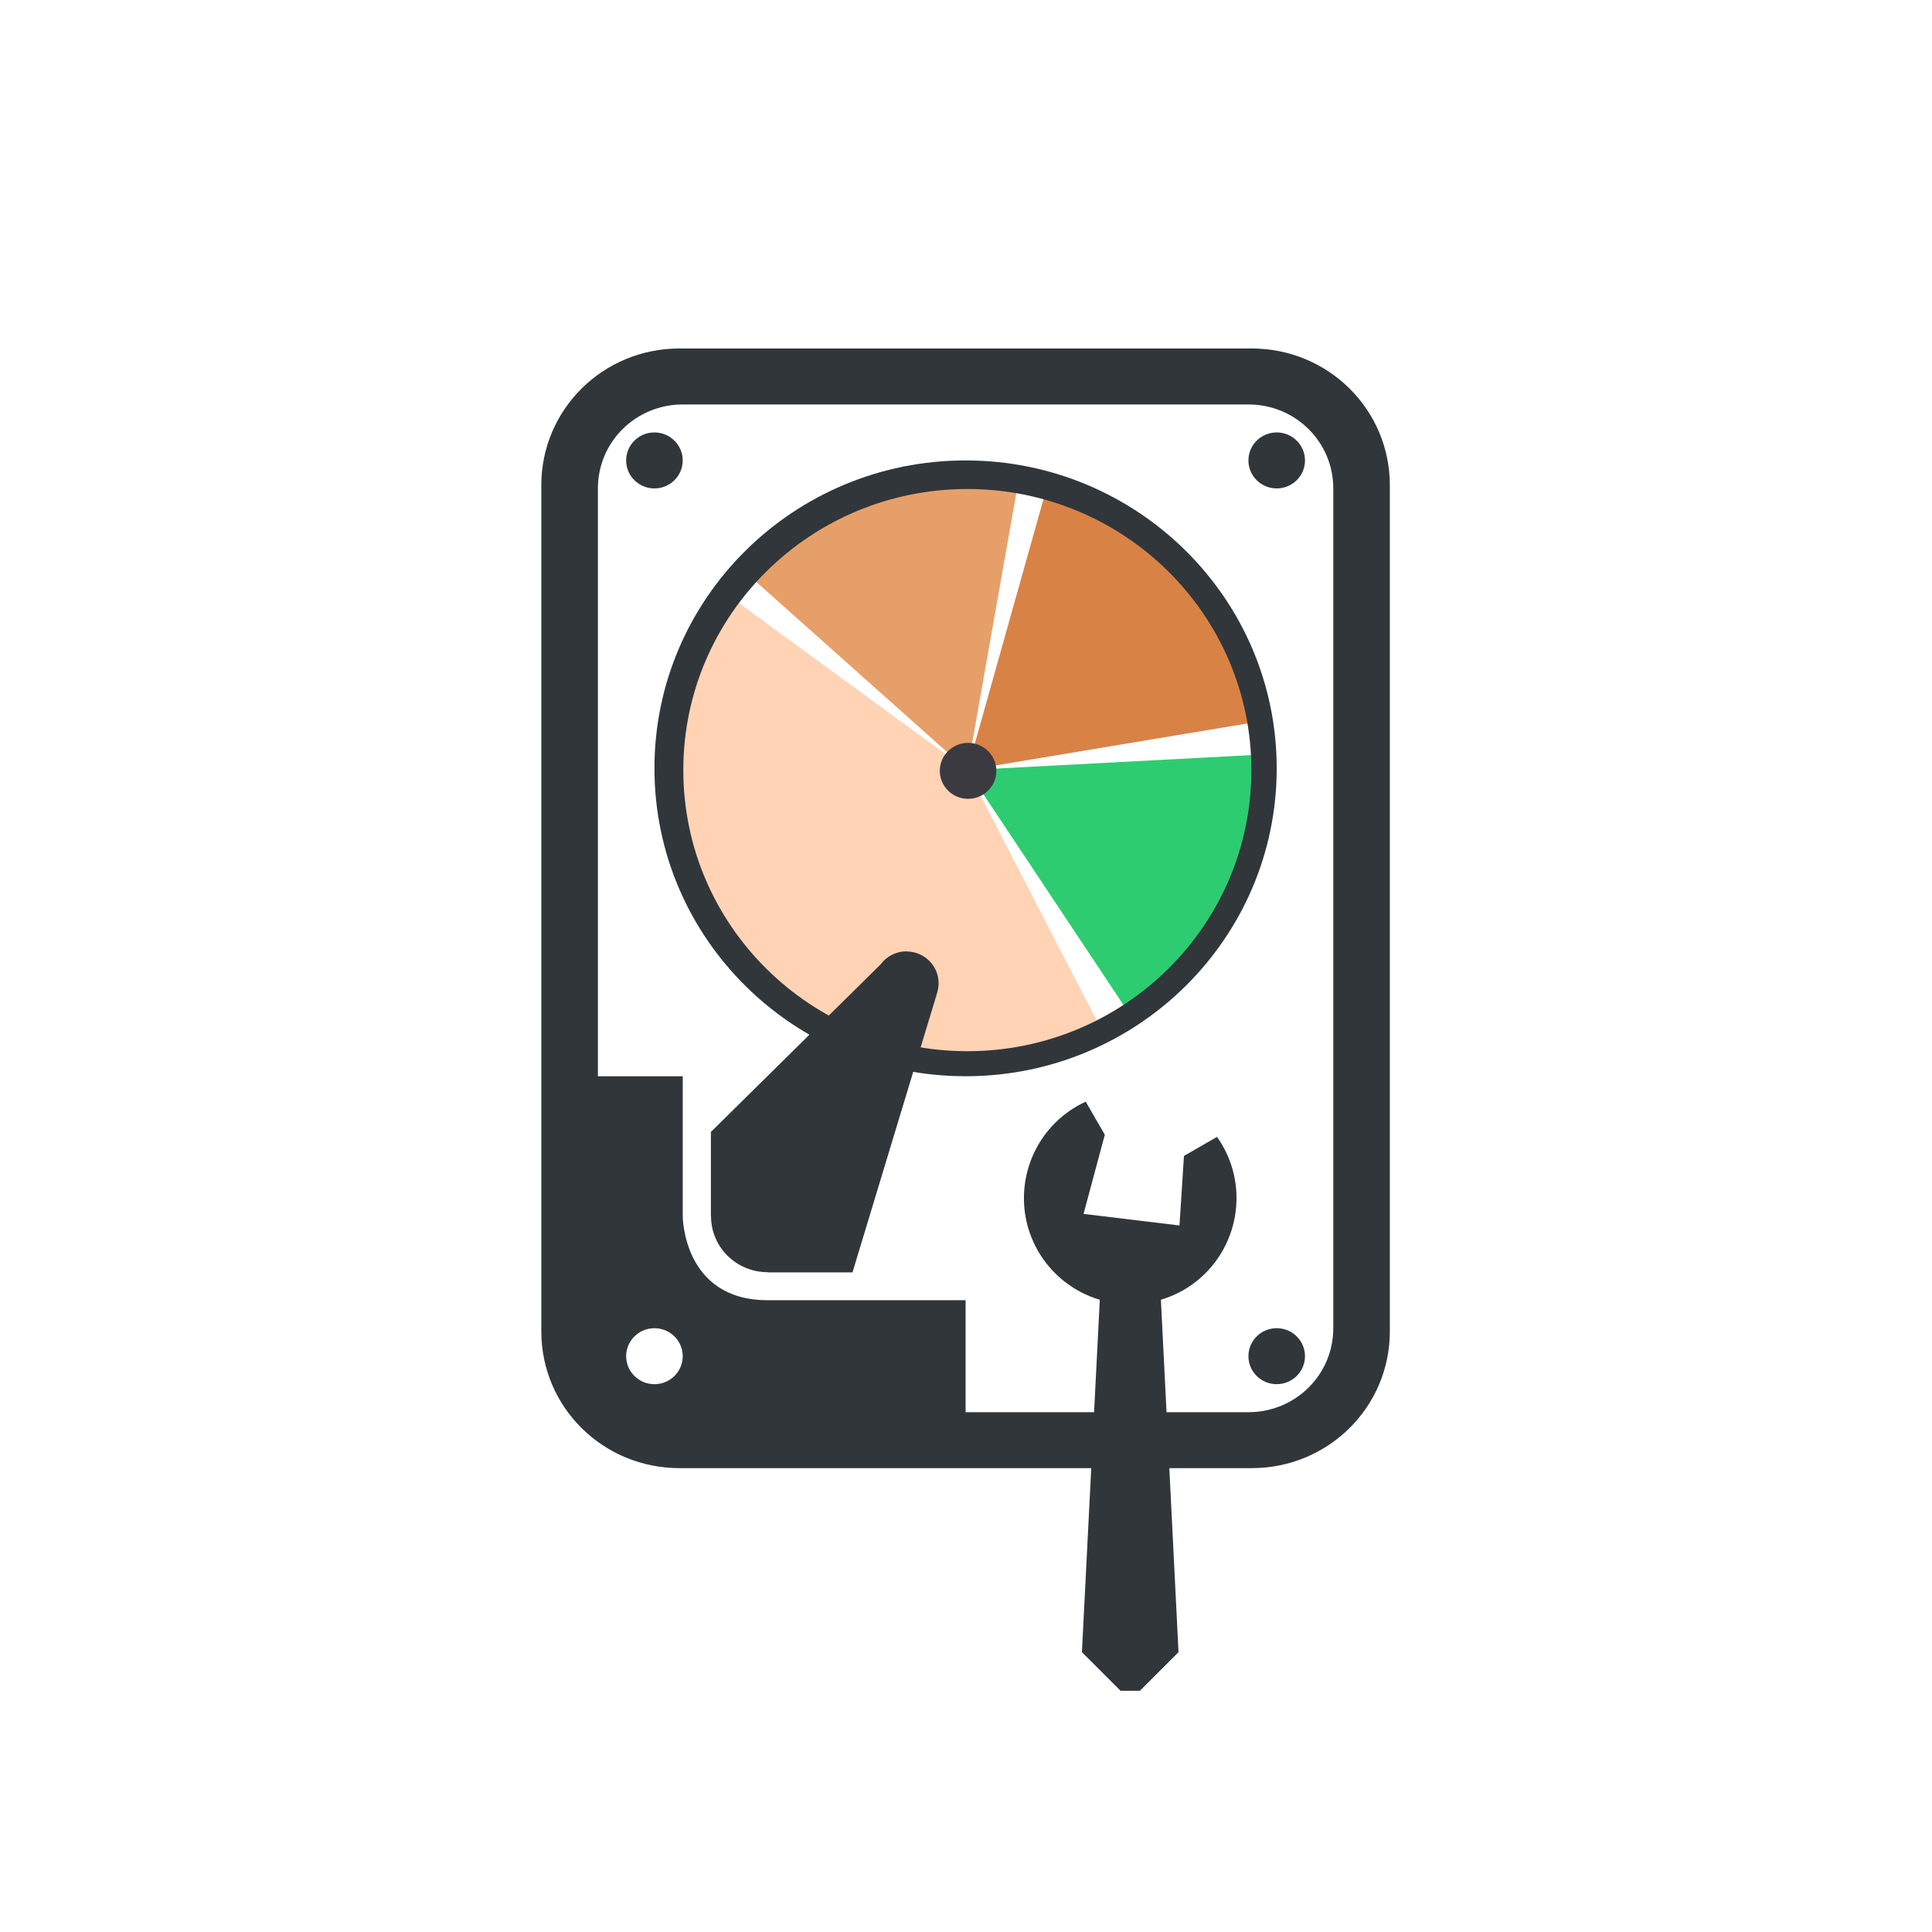
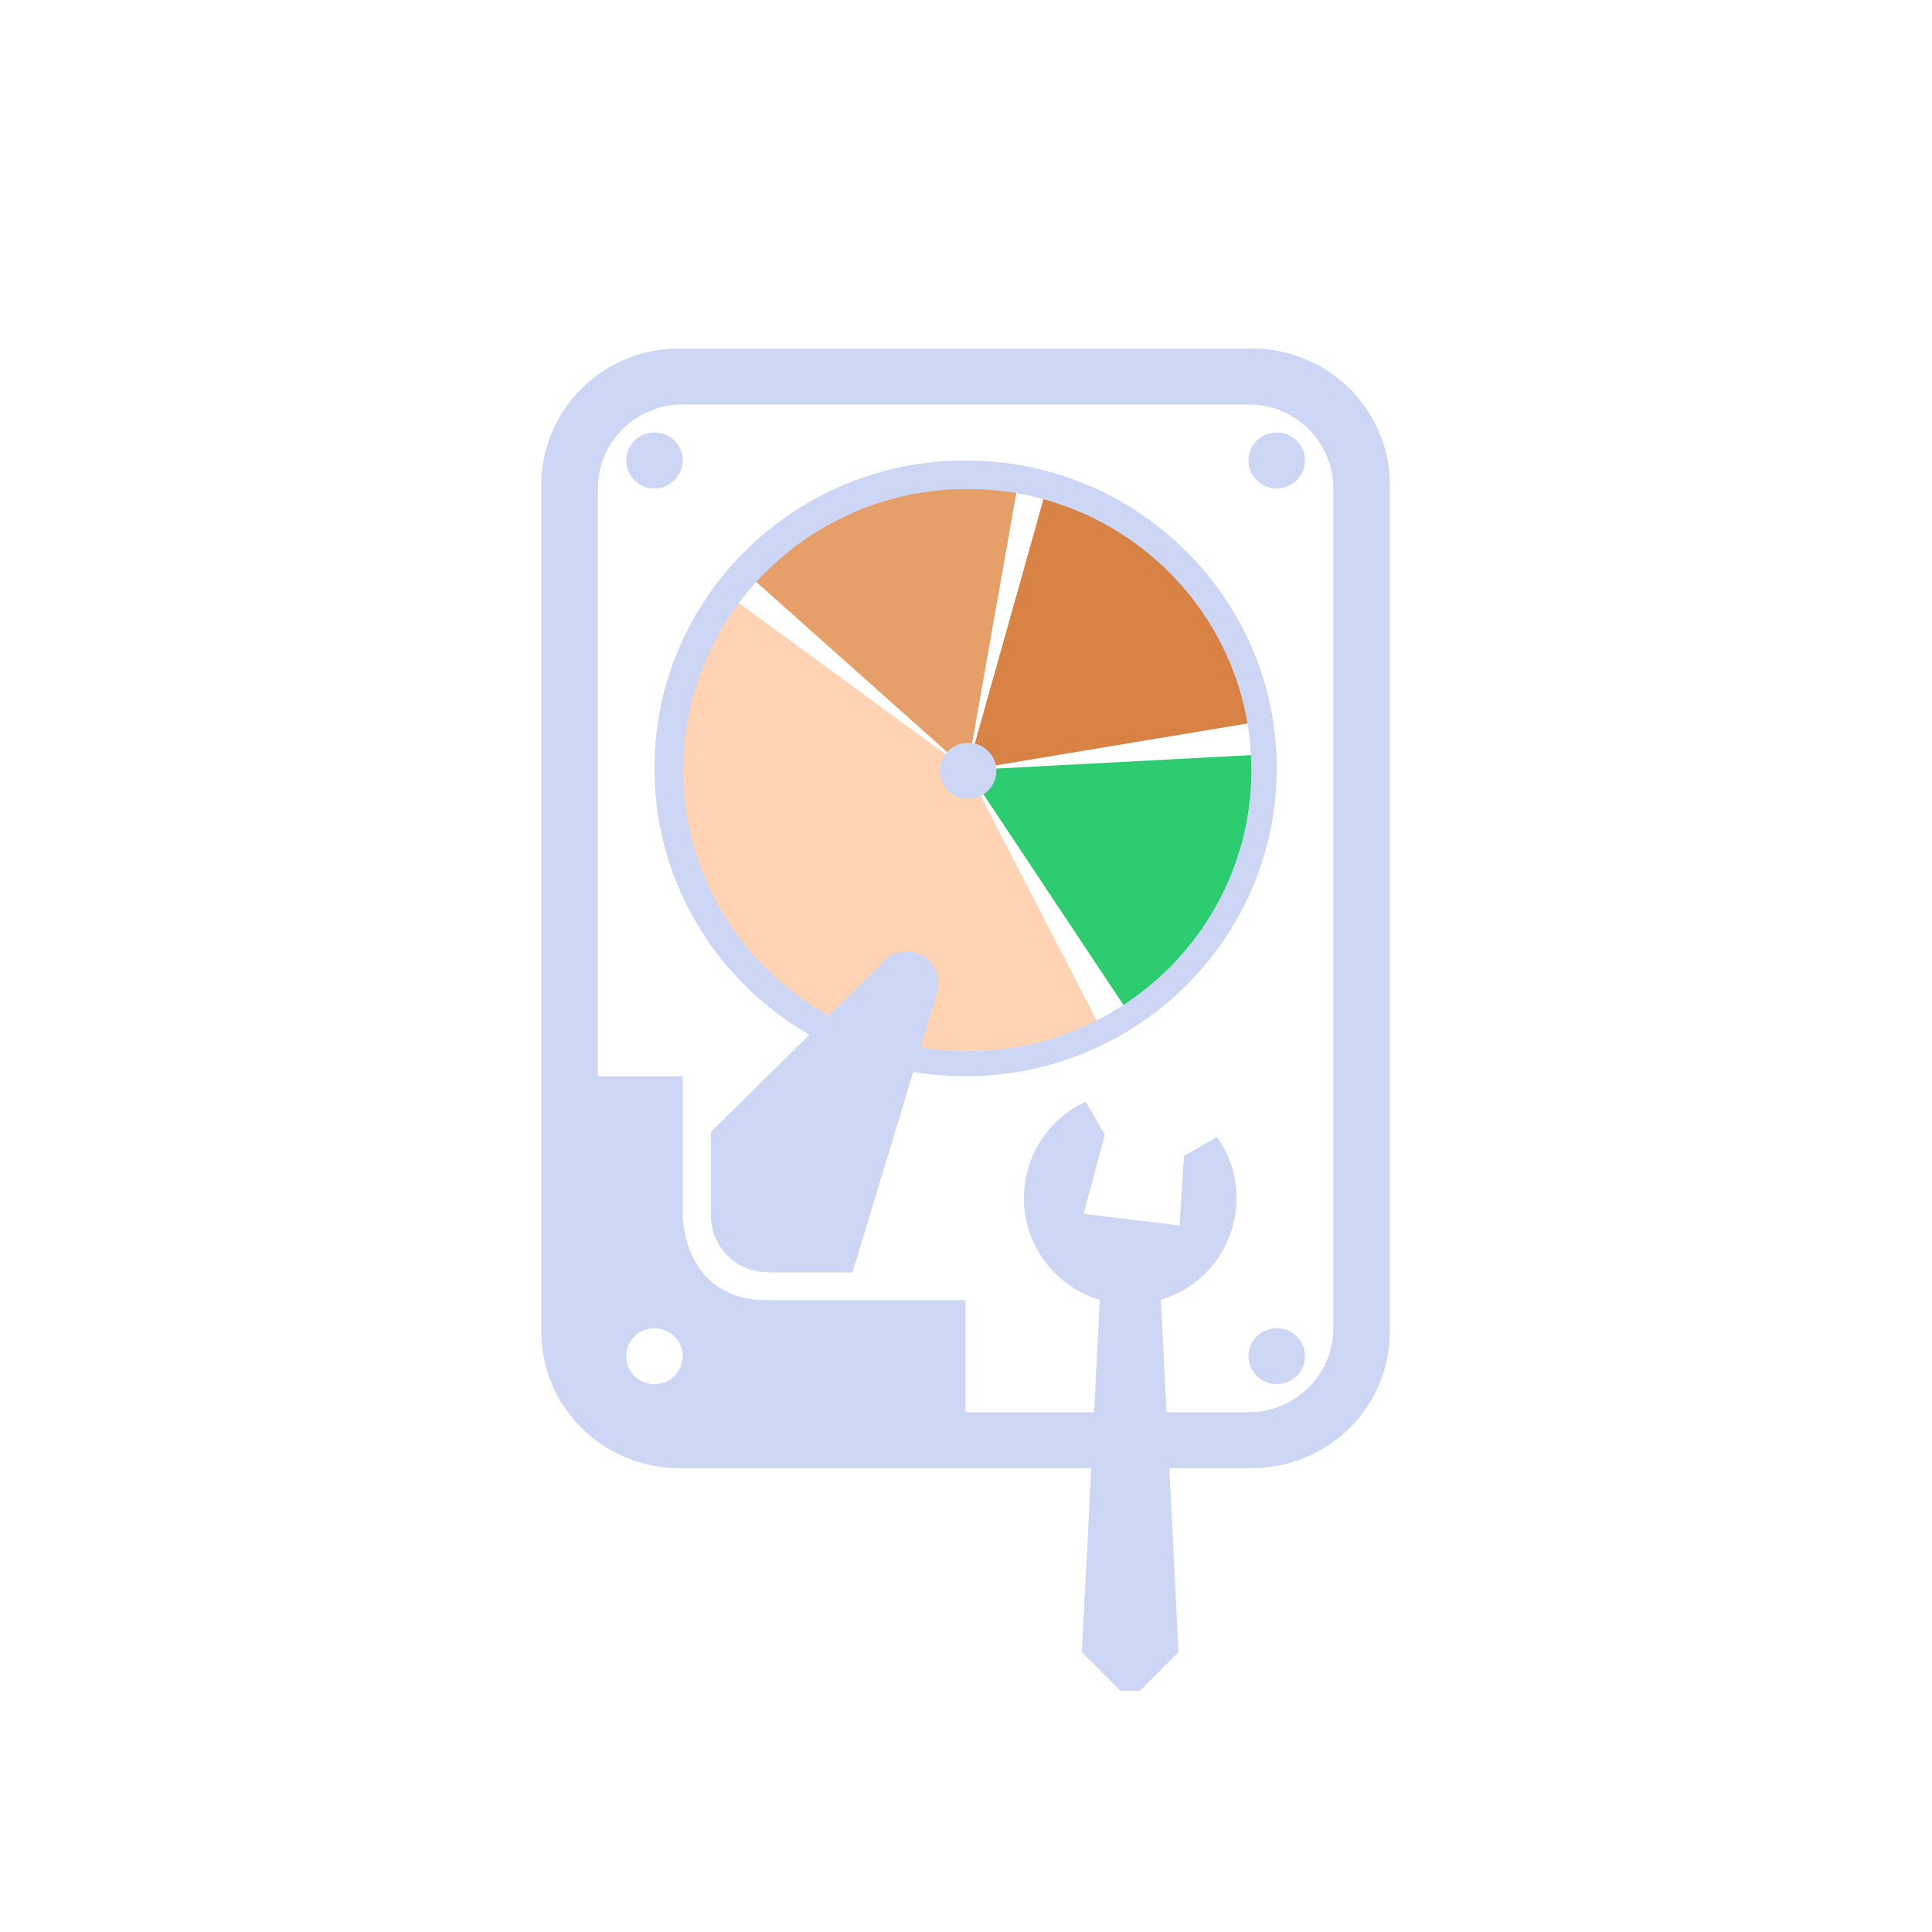
<svg xmlns="http://www.w3.org/2000/svg" width="100" height="100" viewBox="0 0 100 100" id="svg2" version="1.1">
  <defs id="defs4">
    <clipPath clipPathUnits="userSpaceOnUse" id="clipPath4376-6">
      <ellipse style="opacity:1;fill:#67a100;fill-opacity:1;stroke:none;stroke-width:2;stroke-miterlimit:4;stroke-dasharray:none;stroke-opacity:1" id="ellipse4378-8" cx="50" cy="992.862" rx="21" ry="20.5" />
    </clipPath>
    <clipPath clipPathUnits="userSpaceOnUse" id="clipPath4382-2">
      <ellipse style="opacity:1;fill:#67a100;fill-opacity:1;stroke:none;stroke-width:2;stroke-miterlimit:4;stroke-dasharray:none;stroke-opacity:1" id="ellipse4384-3" cx="50" cy="992.862" rx="21" ry="21.5" />
    </clipPath>
    <clipPath clipPathUnits="userSpaceOnUse" id="clipPath4394-6">
      <circle style="opacity:1;fill:#67a100;fill-opacity:1;stroke:none;stroke-width:2;stroke-miterlimit:4;stroke-dasharray:none;stroke-opacity:1" id="circle4396-1" cx="50" cy="992.362" r="21" />
    </clipPath>
    <clipPath clipPathUnits="userSpaceOnUse" id="clipPath4388-9">
      <circle style="opacity:1;fill:#67a100;fill-opacity:1;stroke:none;stroke-width:2;stroke-miterlimit:4;stroke-dasharray:none;stroke-opacity:1" id="circle4390-9" cx="50" cy="992.362" r="21" />
    </clipPath>
    <clipPath clipPathUnits="userSpaceOnUse" id="clipPath4382-6">
      <ellipse style="opacity:1;fill:#67a100;fill-opacity:1;stroke:none;stroke-width:2;stroke-miterlimit:4;stroke-dasharray:none;stroke-opacity:1" id="ellipse4384-7" cx="50" cy="992.862" rx="21" ry="21.5" />
    </clipPath>
    <clipPath clipPathUnits="userSpaceOnUse" id="clipPath4394-1">
      <circle style="opacity:1;fill:#67a100;fill-opacity:1;stroke:none;stroke-width:2;stroke-miterlimit:4;stroke-dasharray:none;stroke-opacity:1" id="circle4396-7" cx="50" cy="992.362" r="21" />
    </clipPath>
    <clipPath clipPathUnits="userSpaceOnUse" id="clipPath4388-6">
      <circle style="opacity:1;fill:#67a100;fill-opacity:1;stroke:none;stroke-width:2;stroke-miterlimit:4;stroke-dasharray:none;stroke-opacity:1" id="circle4390-1" cx="50" cy="992.362" r="21" />
    </clipPath>
    <clipPath clipPathUnits="userSpaceOnUse" id="clipPath4376-1">
      <ellipse style="opacity:1;fill:#67a100;fill-opacity:1;stroke:none;stroke-width:2;stroke-miterlimit:4;stroke-dasharray:none;stroke-opacity:1" id="ellipse4378-3" cx="50" cy="992.862" rx="21" ry="20.5" />
    </clipPath>
    <clipPath clipPathUnits="userSpaceOnUse" id="clipPath4955">
      <rect style="opacity:1;fill:#f33600;fill-opacity:1;stroke:none;stroke-width:2.8;stroke-linejoin:round;stroke-miterlimit:4;stroke-dasharray:none;stroke-opacity:1" id="rect4957" width="60" height="25" x="20" y="990.362" ry="3" />
    </clipPath>
    <clipPath clipPathUnits="userSpaceOnUse" id="clipPath4962">
      <circle style="opacity:1;fill:#f33600;fill-opacity:1;stroke:none;stroke-width:2.8;stroke-linejoin:round;stroke-miterlimit:4;stroke-dasharray:none;stroke-opacity:1" id="circle4964" cx="50" cy="44" r="15" />
    </clipPath>
  </defs>
  <g id="layer1" transform="translate(0,-952.3622)">
    <path style="fill:none;fill-rule:evenodd;stroke:#000000;stroke-width:1px;stroke-linecap:butt;stroke-linejoin:miter;stroke-opacity:1" d="m -600,752.362 0,0" id="path4763" />
    <g id="g4223">
      <path transform="matrix(0.7350796,0,0,0.7274663,13.31575,270.3128)" clip-path="none" id="path4358" d="m 50,992.362 5.677,-20.416 8.206,4.682 4.258,5.334 2.574,6.914 z" style="fill:#d98246;fill-opacity:1;fill-rule:evenodd;stroke:none;stroke-width:1px;stroke-linecap:butt;stroke-linejoin:miter;stroke-opacity:1" />
      <path transform="matrix(0.7350796,0,0,0.7274663,13.31575,270.3128)" clip-path="none" id="path4360" d="m 50,992.362 3.677,-21.023 -10.523,1.061 -8.788,5.878 z" style="fill:#e69f69;fill-opacity:1;fill-rule:evenodd;stroke:none;stroke-width:1px;stroke-linecap:butt;stroke-linejoin:miter;stroke-opacity:1" />
      <path transform="matrix(0.7350796,0,0,0.7274663,13.31575,270.3128)" clip-path="none" id="path4362" d="m 50,992.362 -17.212,-12.719 -3.76,10.962 2.541,12.271 4.918,5.481 12.573,5.149 10.497,-2.453 z" style="opacity:1;fill:#ffd3b4;fill-opacity:1;fill-rule:evenodd;stroke:none;stroke-width:1px;stroke-linecap:butt;stroke-linejoin:miter;stroke-opacity:1" />
      <path transform="matrix(0.7350796,0,0,0.7274663,13.31575,270.3128)" clip-path="none" id="path4364" d="m 50,992.362 11.677,17.752 7.573,-8.818 1.744,-10.056 z" style="fill:#2ecc71;fill-opacity:1;fill-rule:evenodd;stroke:none;stroke-width:1px;stroke-linecap:butt;stroke-linejoin:miter;stroke-opacity:1" />
-       <path style="opacity:1;fill:#31363b;fill-opacity:1;stroke:none;stroke-width:2;stroke-miterlimit:4;stroke-dasharray:none;stroke-opacity:1" d="m 49.978,976.194 a 16.104,15.938 0 0 0 -16.104,15.937 16.104,15.938 0 0 0 16.104,15.937 16.104,15.938 0 0 0 16.104,-15.937 16.104,15.938 0 0 0 -16.104,-15.937 z m 0.092,1.479 A 14.702,14.549 0 0 1 64.771,992.223 14.702,14.549 0 0 1 50.07,1006.772 14.702,14.549 0 0 1 35.368,992.223 14.702,14.549 0 0 1 50.07,977.674 Z" id="path4205-5" />
-       <path id="rect4196-3" d="m 35.172,970.399 c -3.964,0 -7.154,3.158 -7.154,7.08 l 0,43.794 c 0,3.923 3.191,7.08 7.154,7.08 l 29.612,0 c 3.964,0 7.154,-3.158 7.154,-7.08 l 0,-43.794 c 0,-3.923 -3.191,-7.08 -7.154,-7.08 l -29.612,0 z m 0.166,2.898 29.281,0 c 2.433,0 4.392,1.939 4.392,4.347 l 0,43.466 c 0,2.408 -1.959,4.347 -4.392,4.347 l -14.64,0 0,-5.796 -4.392,0 -5.856,0 c -4.392,0 -4.392,-4.347 -4.392,-4.347 l 0,-7.244 -1.464,0 -2.928,0 0,-30.426 c 0,-2.408 1.959,-4.347 4.392,-4.347 z m -1.464,47.813 a 1.464,1.449 0 0 1 1.464,1.449 1.464,1.449 0 0 1 -1.464,1.449 1.464,1.449 0 0 1 -1.464,-1.449 1.464,1.449 0 0 1 1.464,-1.449 z" style="opacity:1;fill:#31363b;fill-opacity:1;stroke:none;stroke-width:2;stroke-miterlimit:4;stroke-dasharray:none;stroke-opacity:1" />
-       <ellipse ry="1.449" rx="1.464" cy="976.194" cx="33.873" id="path4212-4" style="opacity:1;fill:#31363b;fill-opacity:1;stroke:none;stroke-width:2;stroke-miterlimit:4;stroke-dasharray:none;stroke-opacity:1" />
-       <ellipse ry="1.449" rx="1.464" cy="976.194" cx="66.082" id="path4214-4" style="opacity:1;fill:#31363b;fill-opacity:1;stroke:none;stroke-width:2;stroke-miterlimit:4;stroke-dasharray:none;stroke-opacity:1" />
-       <ellipse ry="1.449" rx="1.464" cy="992.261" cx="50.108" id="path4216-6" style="opacity:1;fill:#3b3a40;fill-opacity:1;stroke:none;stroke-width:2;stroke-miterlimit:4;stroke-dasharray:none;stroke-opacity:1" />
-       <path id="path4224-1" d="m 46.924,1001.603 a 1.66,1.643 0 0 0 -1.344,0.676 l -8.784,8.673 0,2.917 0,1.449 0.006,0 a 2.928,2.898 0 0 0 2.922,2.892 l 0,0.01 1.464,0 2.937,0 4.389,-14.494 -0.003,0 a 1.66,1.643 0 0 0 0.071,-0.475 1.66,1.643 0 0 0 -1.658,-1.641 z" style="opacity:1;fill:#31363b;fill-opacity:1;stroke:none;stroke-width:2;stroke-miterlimit:4;stroke-dasharray:none;stroke-opacity:1" />
-       <ellipse ry="1.449" rx="1.464" cy="1022.558" cx="66.082" id="path4231-2" style="opacity:1;fill:#31363b;fill-opacity:1;stroke:none;stroke-width:2;stroke-miterlimit:4;stroke-dasharray:none;stroke-opacity:1" />
-       <path id="path5232" d="m 56.195,1009.386 a 5.5,5.5 0 0 0 -0.445,0.227 5.5,5.5 0 0 0 -2.014,7.514 5.5,5.5 0 0 0 3.189,2.512 L 56,1037.877 l 2,2 1,0 2,-2 -0.912,-18.24 a 5.5,5.5 0 0 0 1.162,-0.496 5.5,5.5 0 0 0 2.014,-7.514 5.5,5.5 0 0 0 -0.273,-0.42 l -1.709,0.986 -0.232,3.6 -4.965,-0.6 1.1,-4.098 -0.988,-1.709 z" style="fill:#31363b;fill-opacity:1;fill-rule:evenodd;stroke:none;stroke-width:1px;stroke-linecap:butt;stroke-linejoin:miter;stroke-opacity:1" />
+       <path style="opacity:1;fill:#cdd6f4;fill-opacity:1;stroke:none;stroke-width:2;stroke-miterlimit:4;stroke-dasharray:none;stroke-opacity:1" d="m 49.978,976.194 a 16.104,15.938 0 0 0 -16.104,15.937 16.104,15.938 0 0 0 16.104,15.937 16.104,15.938 0 0 0 16.104,-15.937 16.104,15.938 0 0 0 -16.104,-15.937 z m 0.092,1.479 A 14.702,14.549 0 0 1 64.771,992.223 14.702,14.549 0 0 1 50.07,1006.772 14.702,14.549 0 0 1 35.368,992.223 14.702,14.549 0 0 1 50.07,977.674 Z" id="path4205-5" />
+       <path id="rect4196-3" d="m 35.172,970.399 c -3.964,0 -7.154,3.158 -7.154,7.08 l 0,43.794 c 0,3.923 3.191,7.08 7.154,7.08 l 29.612,0 c 3.964,0 7.154,-3.158 7.154,-7.08 l 0,-43.794 c 0,-3.923 -3.191,-7.08 -7.154,-7.08 l -29.612,0 z m 0.166,2.898 29.281,0 c 2.433,0 4.392,1.939 4.392,4.347 l 0,43.466 c 0,2.408 -1.959,4.347 -4.392,4.347 l -14.64,0 0,-5.796 -4.392,0 -5.856,0 c -4.392,0 -4.392,-4.347 -4.392,-4.347 l 0,-7.244 -1.464,0 -2.928,0 0,-30.426 c 0,-2.408 1.959,-4.347 4.392,-4.347 z m -1.464,47.813 a 1.464,1.449 0 0 1 1.464,1.449 1.464,1.449 0 0 1 -1.464,1.449 1.464,1.449 0 0 1 -1.464,-1.449 1.464,1.449 0 0 1 1.464,-1.449 z" style="opacity:1;fill:#cdd6f4;fill-opacity:1;stroke:none;stroke-width:2;stroke-miterlimit:4;stroke-dasharray:none;stroke-opacity:1" />
+       <ellipse ry="1.449" rx="1.464" cy="976.194" cx="33.873" id="path4212-4" style="opacity:1;fill:#cdd6f4;fill-opacity:1;stroke:none;stroke-width:2;stroke-miterlimit:4;stroke-dasharray:none;stroke-opacity:1" />
+       <ellipse ry="1.449" rx="1.464" cy="976.194" cx="66.082" id="path4214-4" style="opacity:1;fill:#cdd6f4;fill-opacity:1;stroke:none;stroke-width:2;stroke-miterlimit:4;stroke-dasharray:none;stroke-opacity:1" />
+       <ellipse ry="1.449" rx="1.464" cy="992.261" cx="50.108" id="path4216-6" style="opacity:1;fill:#cdd6f4;fill-opacity:1;stroke:none;stroke-width:2;stroke-miterlimit:4;stroke-dasharray:none;stroke-opacity:1" />
+       <path id="path4224-1" d="m 46.924,1001.603 a 1.66,1.643 0 0 0 -1.344,0.676 l -8.784,8.673 0,2.917 0,1.449 0.006,0 a 2.928,2.898 0 0 0 2.922,2.892 l 0,0.01 1.464,0 2.937,0 4.389,-14.494 -0.003,0 a 1.66,1.643 0 0 0 0.071,-0.475 1.66,1.643 0 0 0 -1.658,-1.641 z" style="opacity:1;fill:#cdd6f4;fill-opacity:1;stroke:none;stroke-width:2;stroke-miterlimit:4;stroke-dasharray:none;stroke-opacity:1" />
+       <ellipse ry="1.449" rx="1.464" cy="1022.558" cx="66.082" id="path4231-2" style="opacity:1;fill:#cdd6f4;fill-opacity:1;stroke:none;stroke-width:2;stroke-miterlimit:4;stroke-dasharray:none;stroke-opacity:1" />
+       <path id="path5232" d="m 56.195,1009.386 a 5.5,5.5 0 0 0 -0.445,0.227 5.5,5.5 0 0 0 -2.014,7.514 5.5,5.5 0 0 0 3.189,2.512 L 56,1037.877 l 2,2 1,0 2,-2 -0.912,-18.24 a 5.5,5.5 0 0 0 1.162,-0.496 5.5,5.5 0 0 0 2.014,-7.514 5.5,5.5 0 0 0 -0.273,-0.42 l -1.709,0.986 -0.232,3.6 -4.965,-0.6 1.1,-4.098 -0.988,-1.709 z" style="fill:#cdd6f4;fill-opacity:1;fill-rule:evenodd;stroke:none;stroke-width:1px;stroke-linecap:butt;stroke-linejoin:miter;stroke-opacity:1" />
    </g>
  </g>
</svg>
